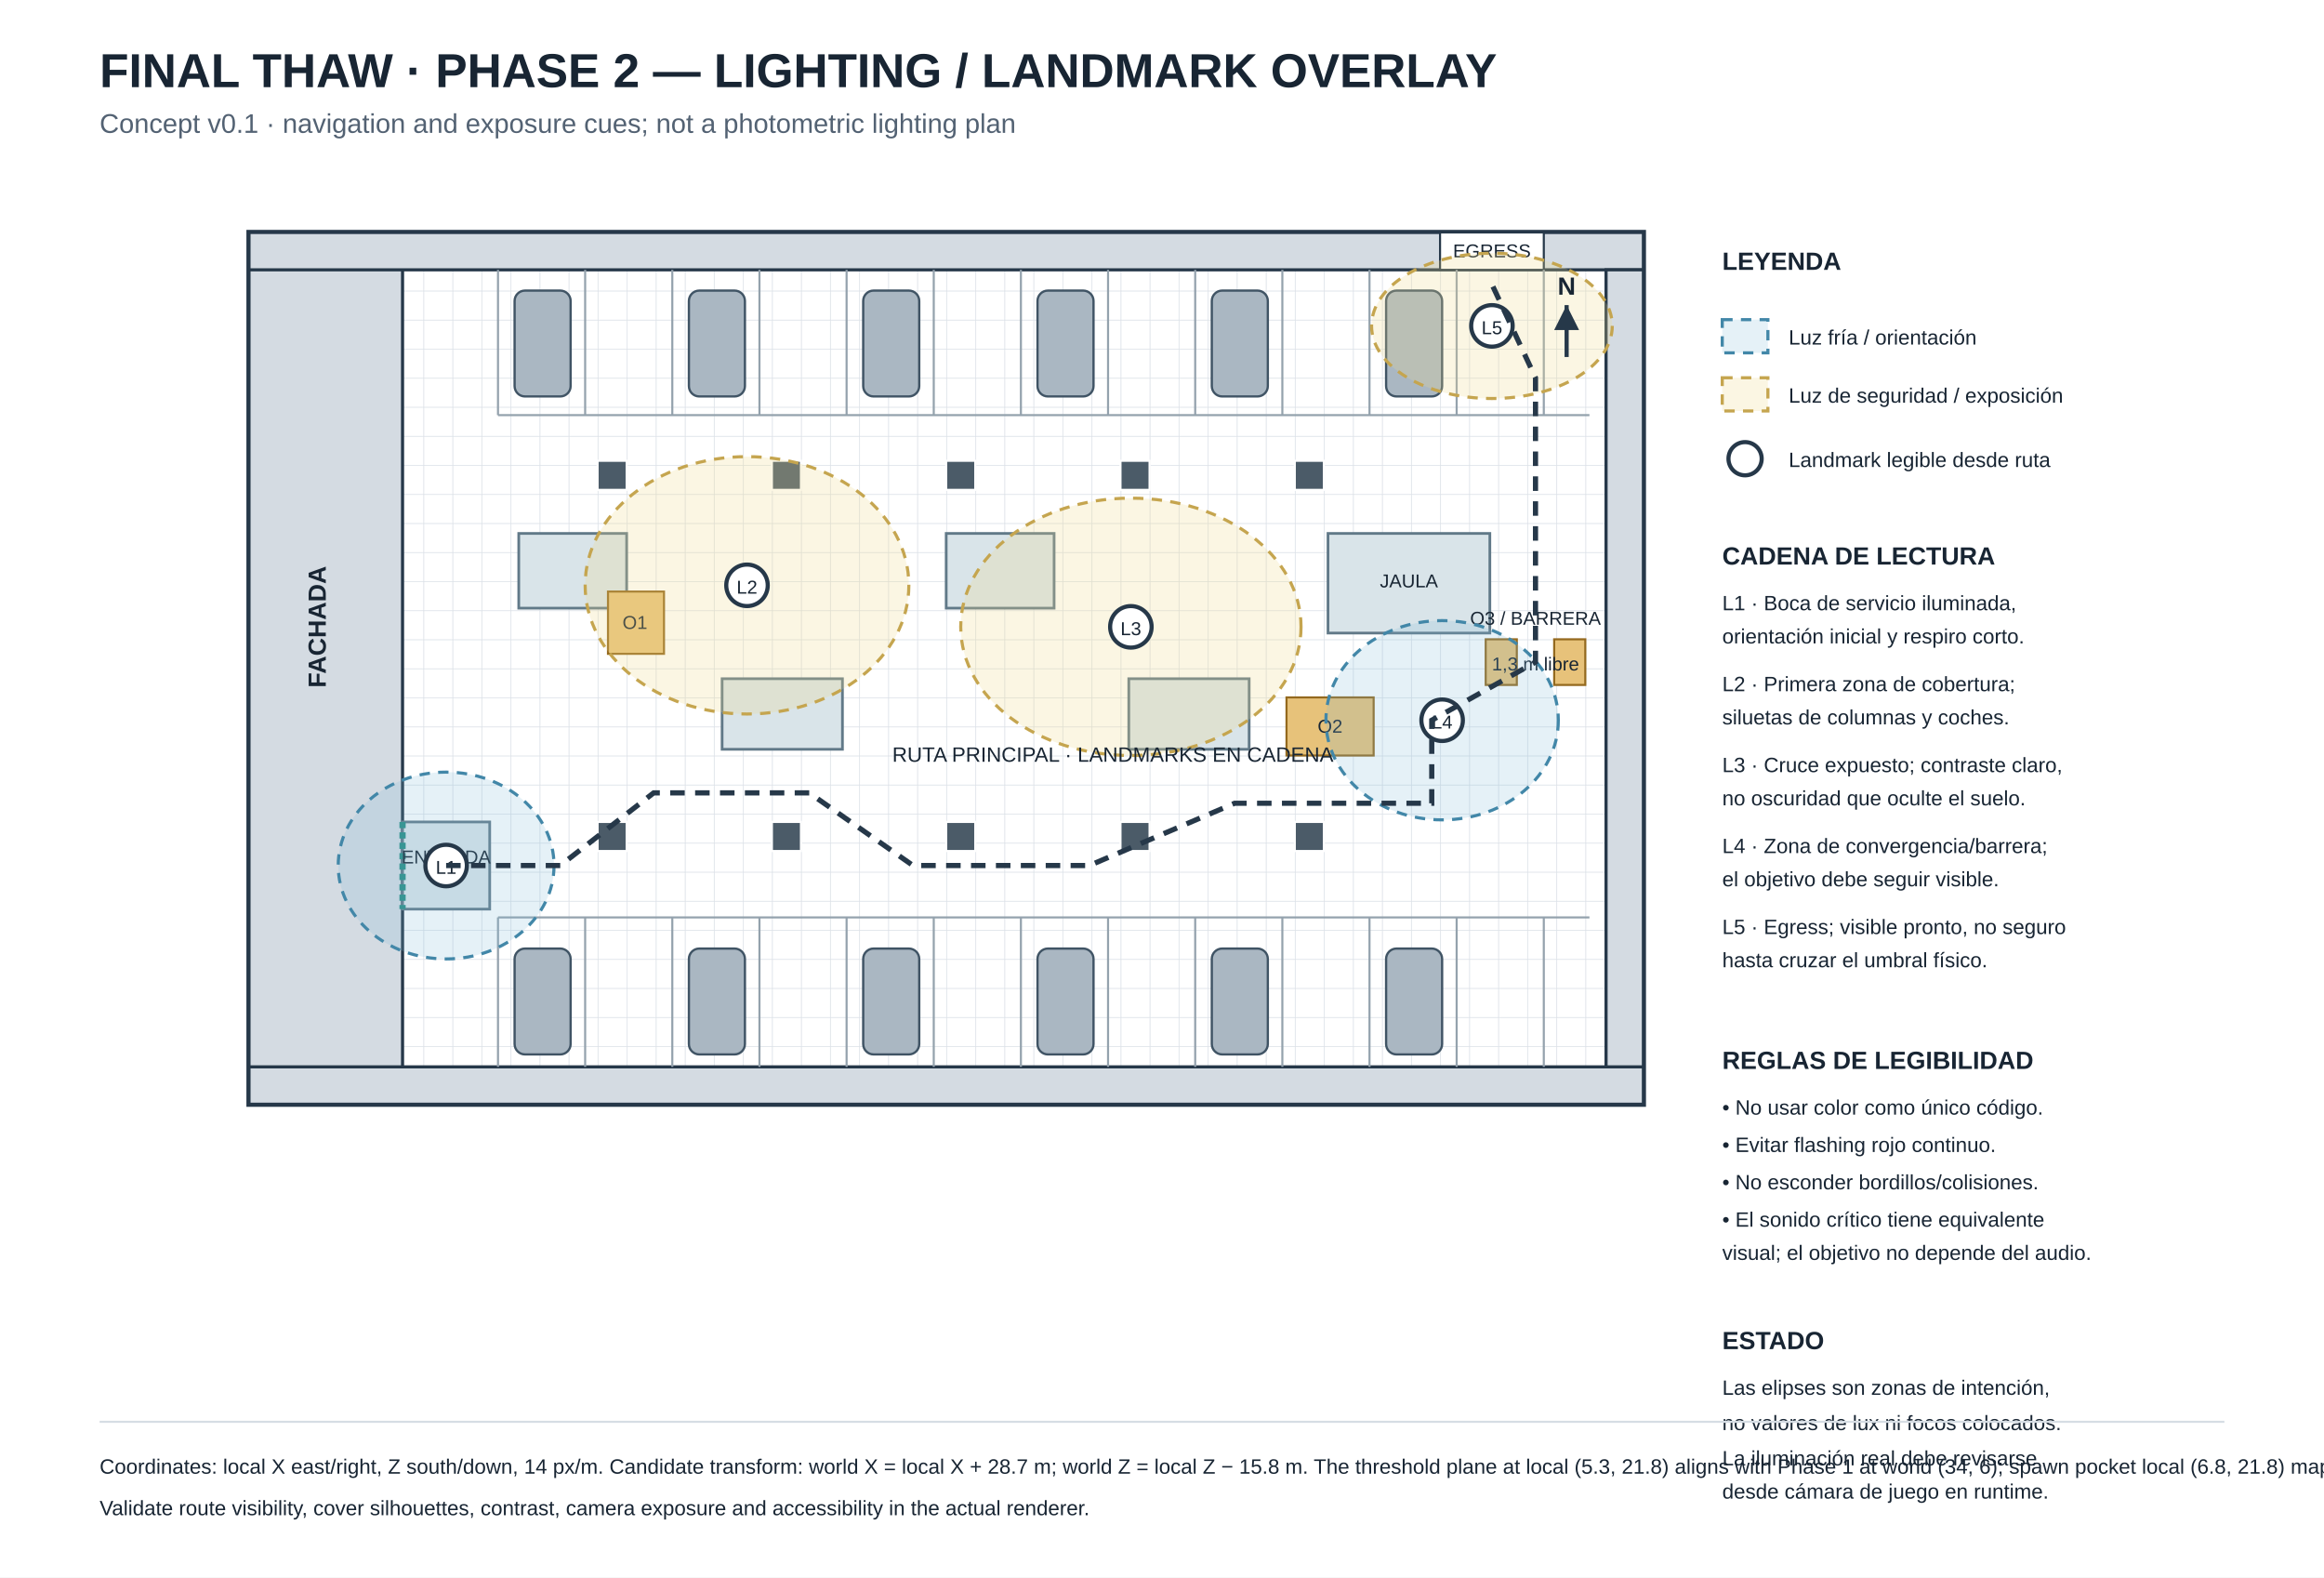
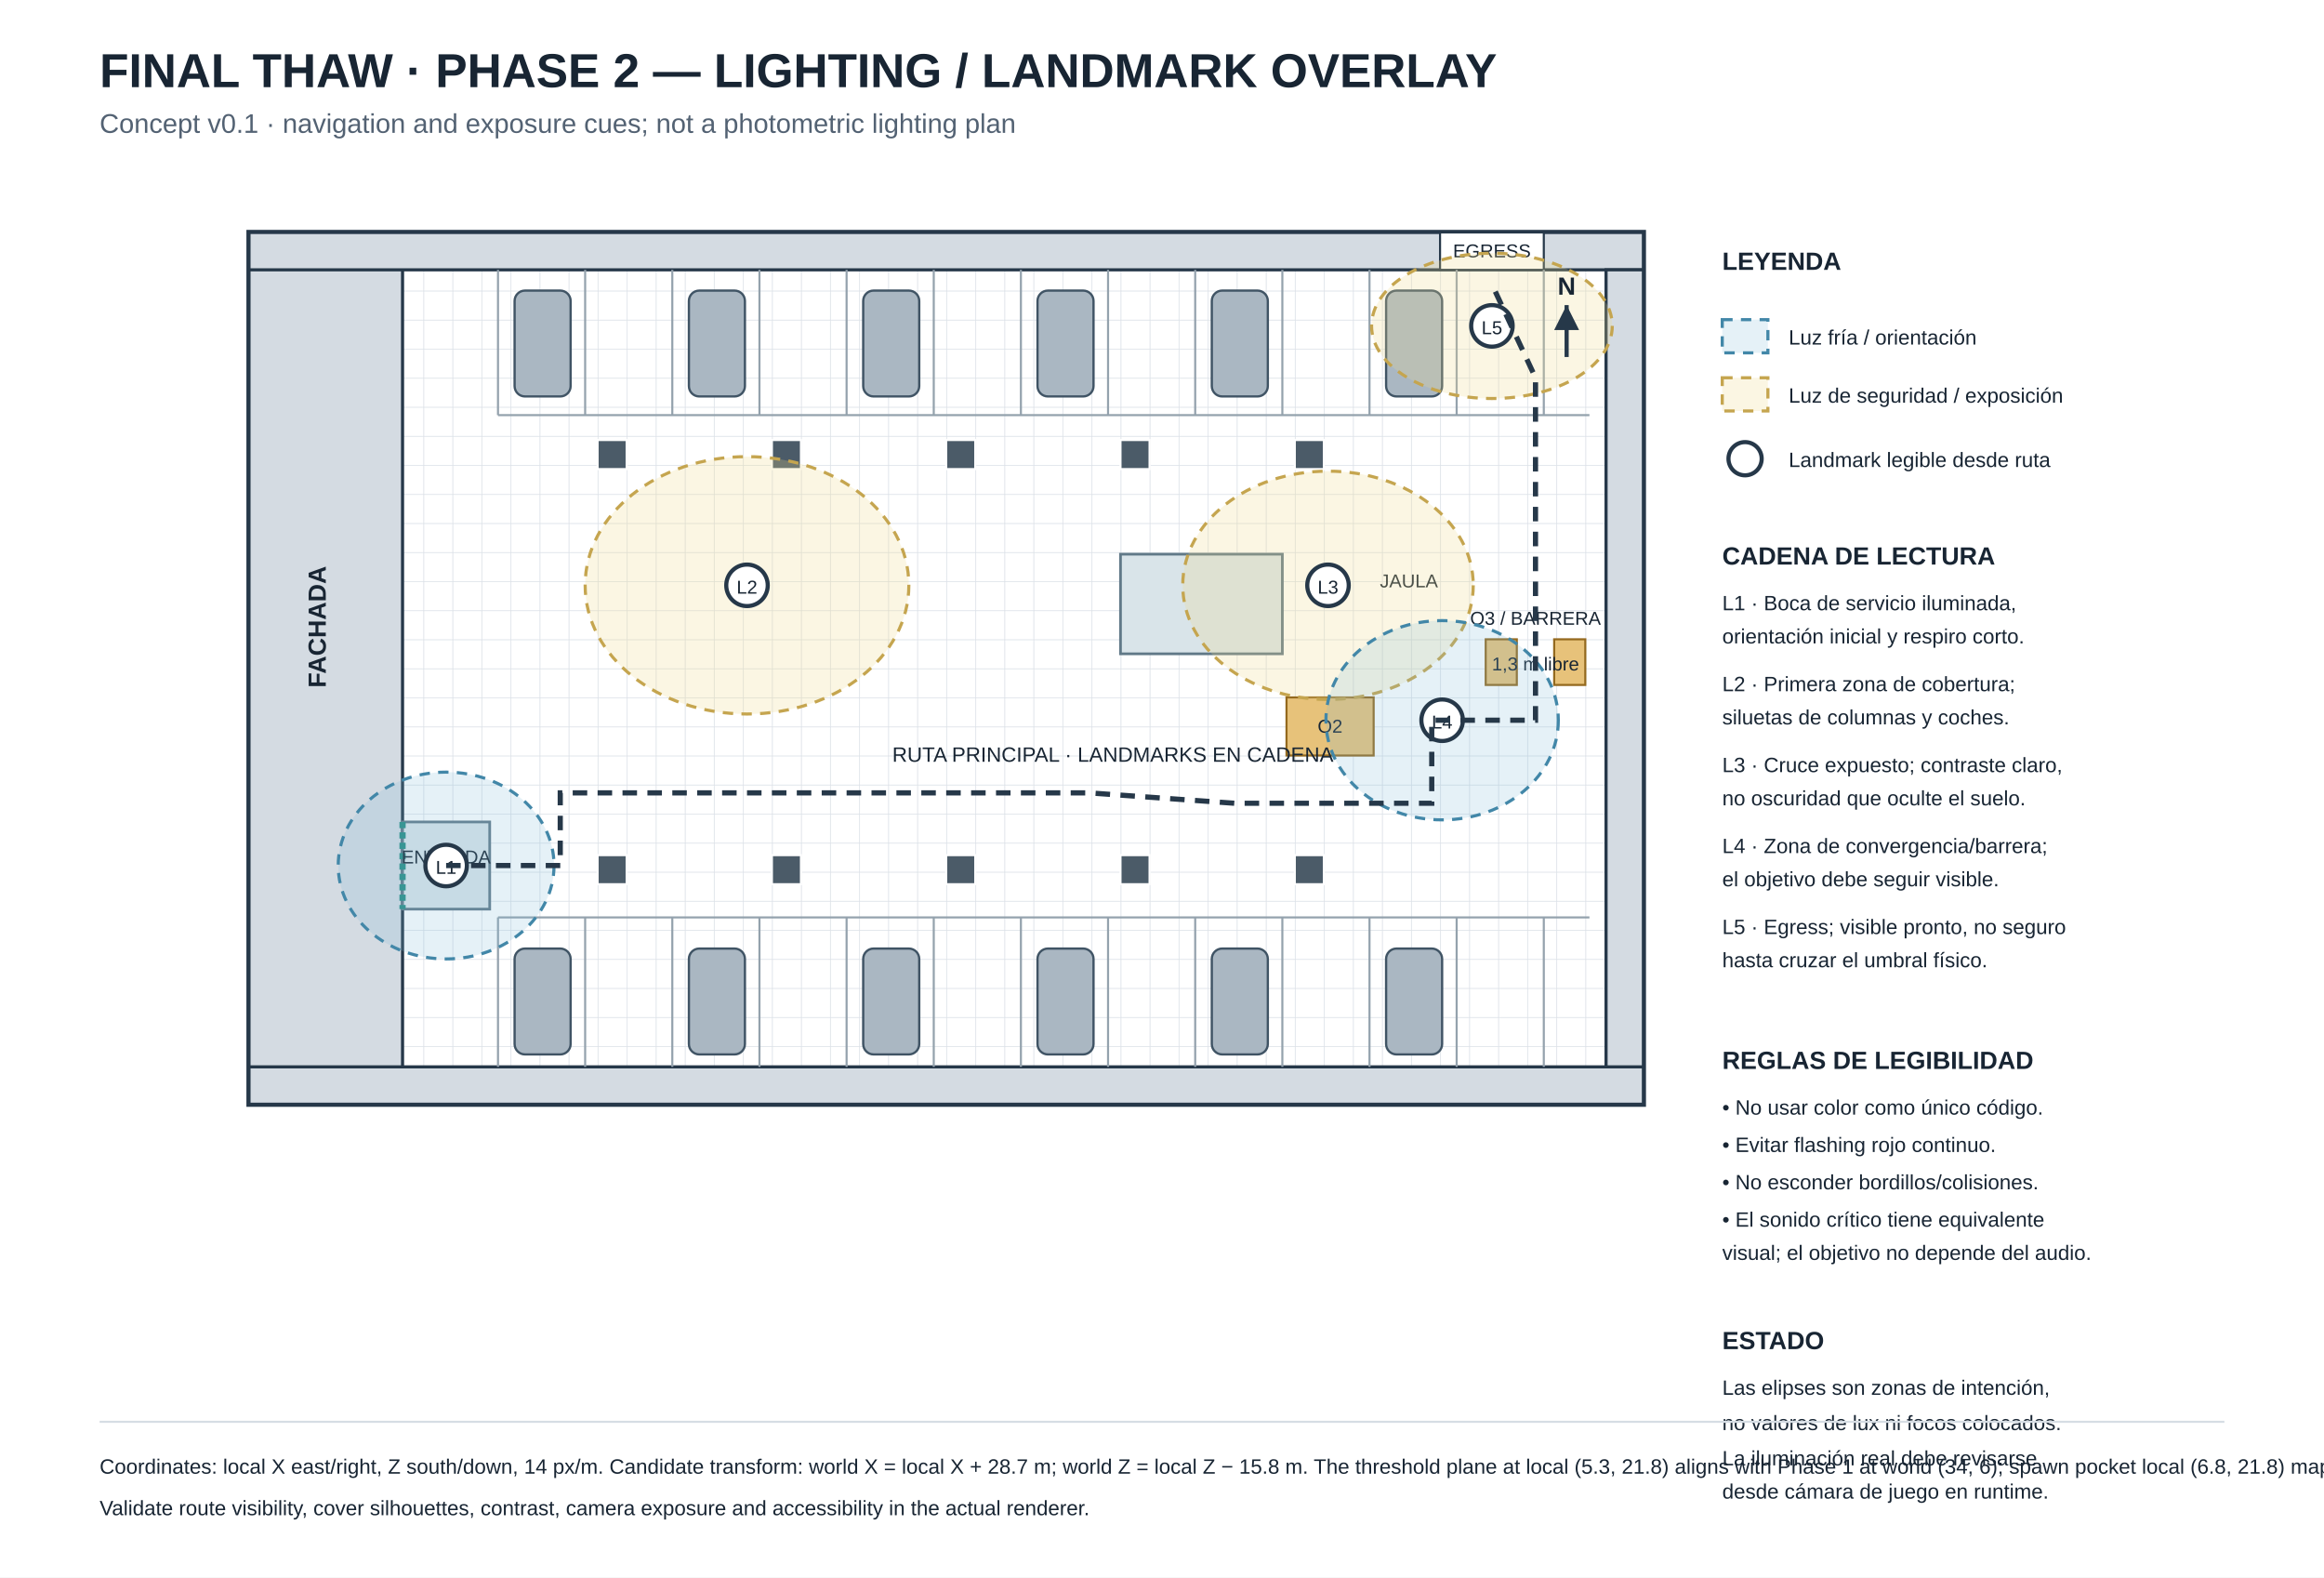
<svg xmlns="http://www.w3.org/2000/svg" width="1120" height="760" viewBox="0 0 1120 760">
  <defs>
    <pattern id="g" width="14" height="14" patternUnits="userSpaceOnUse">
      <path d="M14 0H0V14" fill="none" stroke="#dce2e8" stroke-width=".7" />
    </pattern>
    <marker id="n" markerWidth="8" markerHeight="8" refX="6" refY="3" orient="auto">
      <path d="M0 0L6 3L0 6Z" fill="#263849" />
    </marker>
    <style>text{font-family:Arial,Helvetica,sans-serif;fill:#182533}.title{font-size:23px;font-weight:700}.sub{font-size:13px;fill:#536273}.lab{font-size:12px;font-weight:600}.sm{font-size:10px}.tiny{font-size:9px}.wall{fill:#d4dbe2;stroke:#263849;stroke-width:1.5}.svc{fill:#d9e4e9;stroke:#617988;stroke-width:1.3}.car{fill:#aab7c2;stroke:#405465;stroke-width:1.1;rx:5}.col{fill:#4b5b68;stroke:#fff;stroke-width:1}.warm{fill:#f0d88b;fill-opacity:.24;stroke:#c5a54f;stroke-width:1.5;stroke-dasharray:5 4}.cool{fill:#7db9d9;fill-opacity:.20;stroke:#4287a8;stroke-width:1.5;stroke-dasharray:5 4}.landmark{fill:#fff;stroke:#263849;stroke-width:2}.route{fill:none;stroke:#263849;stroke-width:2.5;stroke-dasharray:7 5}</style>
  </defs>
  <rect width="1120" height="760" fill="#fff" />
  <text x="48" y="42" class="title">FINAL THAW · PHASE 2 — LIGHTING / LANDMARK OVERLAY</text>
  <text x="48" y="64" class="sub">Concept v0.1 · navigation and exposure cues; not a photometric lighting plan</text>
  <g transform="translate(120 112)">
    <rect width="672" height="420" fill="url(#g)" stroke="#263849" stroke-width="2.5" />
    <rect x="0" y="0" width="74" height="420" class="wall" />
    <text x="37" y="190" class="lab" text-anchor="middle" transform="rotate(-90 37 190)">FACHADA</text>
    <rect x="74" y="284" width="42" height="42" class="svc" />
    <path d="M74 284V326" stroke="#278c83" stroke-width="3" stroke-dasharray="3 2" />
    <text x="95" y="304" class="tiny" text-anchor="middle">ENTRADA</text>
    <rect x="0" y="0" width="672" height="18" class="wall" />
    <rect x="574" y="0" width="50" height="18" fill="#fff" stroke="#263849" />
    <text x="599" y="12" class="tiny" text-anchor="middle">EGRESS</text>
    <rect x="654" y="18" width="18" height="402" class="wall" />
    <rect x="0" y="402" width="672" height="18" class="wall" />
    <g stroke="#94a2ad" stroke-width="1" fill="none">
      <path d="M120 18V88 M162 18V88 M204 18V88 M246 18V88 M288 18V88 M330 18V88 M372 18V88 M414 18V88 M456 18V88 M498 18V88 M540 18V88 M582 18V88 M624 18V88 M120 88H646 M120 330V402 M162 330V402 M204 330V402 M246 330V402 M288 330V402 M330 330V402 M372 330V402 M414 330V402 M456 330V402 M498 330V402 M540 330V402 M582 330V402 M624 330V402 M120 330H646" />
    </g>
    <g>
      <rect x="128" y="28" width="27" height="51" class="car" />
      <rect x="212" y="28" width="27" height="51" class="car" />
      <rect x="296" y="28" width="27" height="51" class="car" />
      <rect x="380" y="28" width="27" height="51" class="car" />
      <rect x="464" y="28" width="27" height="51" class="car" />
      <rect x="548" y="28" width="27" height="51" class="car" />
      <rect x="128" y="345" width="27" height="51" class="car" />
      <rect x="212" y="345" width="27" height="51" class="car" />
      <rect x="296" y="345" width="27" height="51" class="car" />
      <rect x="380" y="345" width="27" height="51" class="car" />
      <rect x="464" y="345" width="27" height="51" class="car" />
      <rect x="548" y="345" width="27" height="51" class="car" />
    </g>
    <g>
-       <rect x="168" y="110" width="14" height="14" class="col" />
-       <rect x="252" y="110" width="14" height="14" class="col" />
-       <rect x="336" y="110" width="14" height="14" class="col" />
-       <rect x="420" y="110" width="14" height="14" class="col" />
-       <rect x="504" y="110" width="14" height="14" class="col" />
-       <rect x="168" y="284" width="14" height="14" class="col" />
-       <rect x="252" y="284" width="14" height="14" class="col" />
-       <rect x="336" y="284" width="14" height="14" class="col" />
-       <rect x="420" y="284" width="14" height="14" class="col" />
-       <rect x="504" y="284" width="14" height="14" class="col" />
+       <rect x="168" y="100" width="14" height="14" class="col" />
+       <rect x="252" y="100" width="14" height="14" class="col" />
+       <rect x="336" y="100" width="14" height="14" class="col" />
+       <rect x="420" y="100" width="14" height="14" class="col" />
+       <rect x="504" y="100" width="14" height="14" class="col" />
+       <rect x="168" y="300" width="14" height="14" class="col" />
+       <rect x="252" y="300" width="14" height="14" class="col" />
+       <rect x="336" y="300" width="14" height="14" class="col" />
+       <rect x="420" y="300" width="14" height="14" class="col" />
+       <rect x="504" y="300" width="14" height="14" class="col" />
    </g>
-     <rect x="520" y="145" width="78" height="48" class="svc" />
+     <rect x="420" y="155" width="78" height="48" class="svc" />
    <text x="559" y="171" class="tiny" text-anchor="middle">JAULA</text>
    <rect x="596" y="196" width="15" height="22" fill="#e7c27a" stroke="#94691e" />
    <rect x="629" y="196" width="15" height="22" fill="#e7c27a" stroke="#94691e" />
    <text x="620" y="189" class="tiny" text-anchor="middle">O3 / BARRERA</text>
    <text x="620" y="211" class="tiny" text-anchor="middle">1,3 m libre</text>
    <rect x="500" y="224" width="42" height="28" fill="#e7c27a" stroke="#94691e" />
    <text x="521" y="241" class="tiny" text-anchor="middle">O2</text>
-     <rect x="130" y="145" width="52" height="36" class="svc" />
-     <rect x="228" y="215" width="58" height="34" class="svc" />
-     <rect x="336" y="145" width="52" height="36" class="svc" />
-     <rect x="424" y="215" width="58" height="34" class="svc" />
-     <rect x="173" y="173" width="27" height="30" fill="#e7c27a" stroke="#94691e" />
-     <text x="186" y="191" class="tiny" text-anchor="middle">O1</text>
    <ellipse cx="95" cy="305" rx="52" ry="45" class="cool" />
    <ellipse cx="240" cy="170" rx="78" ry="62" class="warm" />
-     <ellipse cx="425" cy="190" rx="82" ry="62" class="warm" />
+     <ellipse cx="520" cy="170" rx="70" ry="55" class="warm" />
    <ellipse cx="575" cy="235" rx="56" ry="48" class="cool" />
    <ellipse cx="599" cy="45" rx="58" ry="35" class="warm" />
    <circle cx="95" cy="305" r="10" class="landmark" />
    <text x="95" y="309" class="tiny" text-anchor="middle">L1</text>
    <circle cx="240" cy="170" r="10" class="landmark" />
    <text x="240" y="174" class="tiny" text-anchor="middle">L2</text>
-     <circle cx="425" cy="190" r="10" class="landmark" />
-     <text x="425" y="194" class="tiny" text-anchor="middle">L3</text>
+     <circle cx="520" cy="170" r="10" class="landmark" />
+     <text x="520" y="174" class="tiny" text-anchor="middle">L3</text>
    <circle cx="575" cy="235" r="10" class="landmark" />
    <text x="575" y="239" class="tiny" text-anchor="middle">L4</text>
    <circle cx="599" cy="45" r="10" class="landmark" />
    <text x="599" y="49" class="tiny" text-anchor="middle">L5</text>
-     <path d="M95 305L130 305L150 305L195 270L270 270L320 305L405 305L475 275L535 275L570 275L570 235L620 207L620 70L599 25" class="route" />
+     <path d="M95 305L130 305L150 305L150 270L200 270L270 270L320 270L405 270L475 275L535 275L570 275L570 235L620 235L620 218L620 70L599 25" class="route" />
    <text x="310" y="255" class="sm">RUTA PRINCIPAL · LANDMARKS EN CADENA</text>
    <path d="M635 60L635 35" stroke="#263849" stroke-width="2" marker-end="url(#n)" />
    <text x="635" y="30" class="lab" text-anchor="middle">N</text>
  </g>
  <g transform="translate(830 130)">
    <text x="0" y="0" class="lab">LEYENDA</text>
    <rect x="0" y="24" width="22" height="16" class="cool" />
    <text x="32" y="36" class="sm">Luz fría / orientación</text>
    <rect x="0" y="52" width="22" height="16" class="warm" />
    <text x="32" y="64" class="sm">Luz de seguridad / exposición</text>
    <circle cx="11" cy="91" r="8" class="landmark" />
    <text x="32" y="95" class="sm">Landmark legible desde ruta</text>
    <text x="0" y="142" class="lab">CADENA DE LECTURA</text>
    <text x="0" y="164" class="sm">L1 · Boca de servicio iluminada,</text>
    <text x="0" y="180" class="sm">   orientación inicial y respiro corto.</text>
    <text x="0" y="203" class="sm">L2 · Primera zona de cobertura;</text>
    <text x="0" y="219" class="sm">   siluetas de columnas y coches.</text>
    <text x="0" y="242" class="sm">L3 · Cruce expuesto; contraste claro,</text>
    <text x="0" y="258" class="sm">   no oscuridad que oculte el suelo.</text>
    <text x="0" y="281" class="sm">L4 · Zona de convergencia/barrera;</text>
    <text x="0" y="297" class="sm">   el objetivo debe seguir visible.</text>
    <text x="0" y="320" class="sm">L5 · Egress; visible pronto, no seguro</text>
    <text x="0" y="336" class="sm">   hasta cruzar el umbral físico.</text>
    <text x="0" y="385" class="lab">REGLAS DE LEGIBILIDAD</text>
    <text x="0" y="407" class="sm">• No usar color como único código.</text>
    <text x="0" y="425" class="sm">• Evitar flashing rojo continuo.</text>
    <text x="0" y="443" class="sm">• No esconder bordillos/colisiones.</text>
    <text x="0" y="461" class="sm">• El sonido crítico tiene equivalente</text>
    <text x="0" y="477" class="sm">  visual; el objetivo no depende del audio.</text>
    <text x="0" y="520" class="lab">ESTADO</text>
    <text x="0" y="542" class="sm">Las elipses son zonas de intención,</text>
    <text x="0" y="559" class="sm">no valores de lux ni focos colocados.</text>
    <text x="0" y="576" class="sm">La iluminación real debe revisarse</text>
    <text x="0" y="592" class="sm">desde cámara de juego en runtime.</text>
  </g>
  <line x1="48" y1="685" x2="1072" y2="685" stroke="#d6dde4" />
  <text x="48" y="710" class="sm">Coordinates: local X east/right, Z south/down, 14 px/m. Candidate transform: world X = local X + 28.7 m; world Z = local Z − 15.8 m. The threshold plane at local (5.3, 21.8) aligns with Phase 1 at world (34, 6); spawn pocket local (6.8, 21.8) maps to world (35.5, 6). The egress is the north boundary gap; lighting and landmark locations remain proposals.</text>
  <text x="48" y="730" class="sm">Validate route visibility, cover silhouettes, contrast, camera exposure and accessibility in the actual renderer.</text>
</svg>
